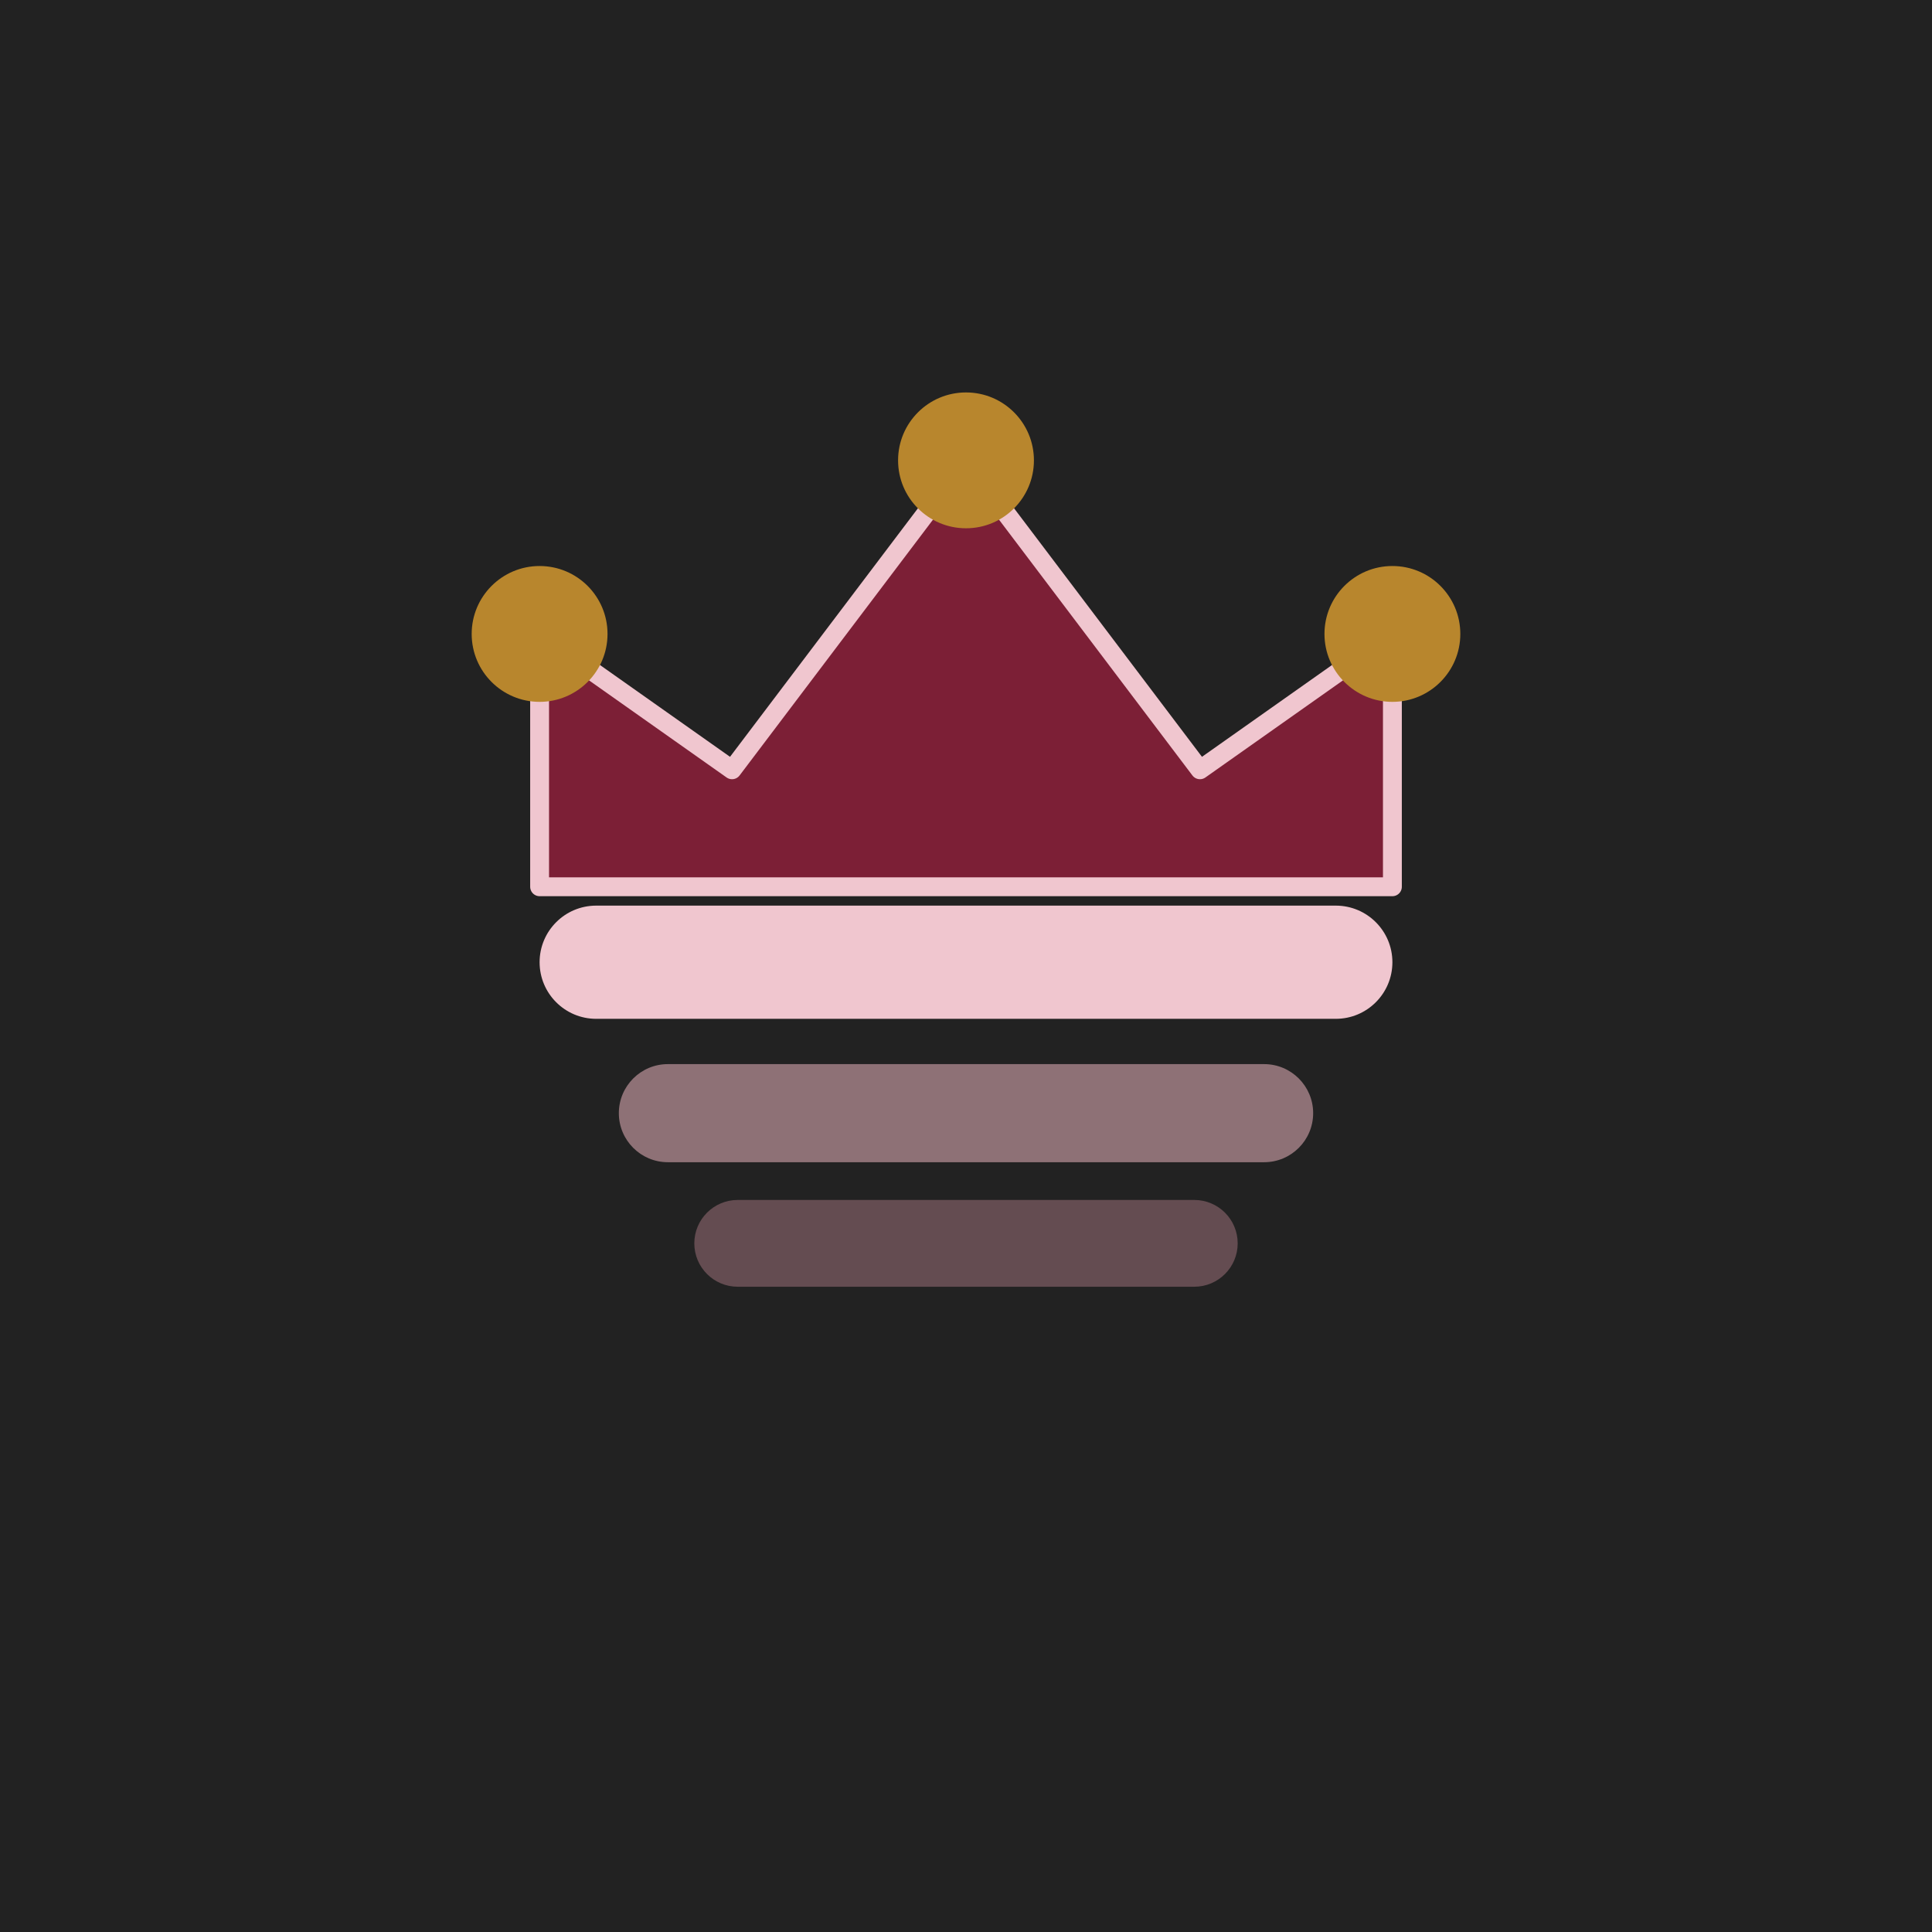
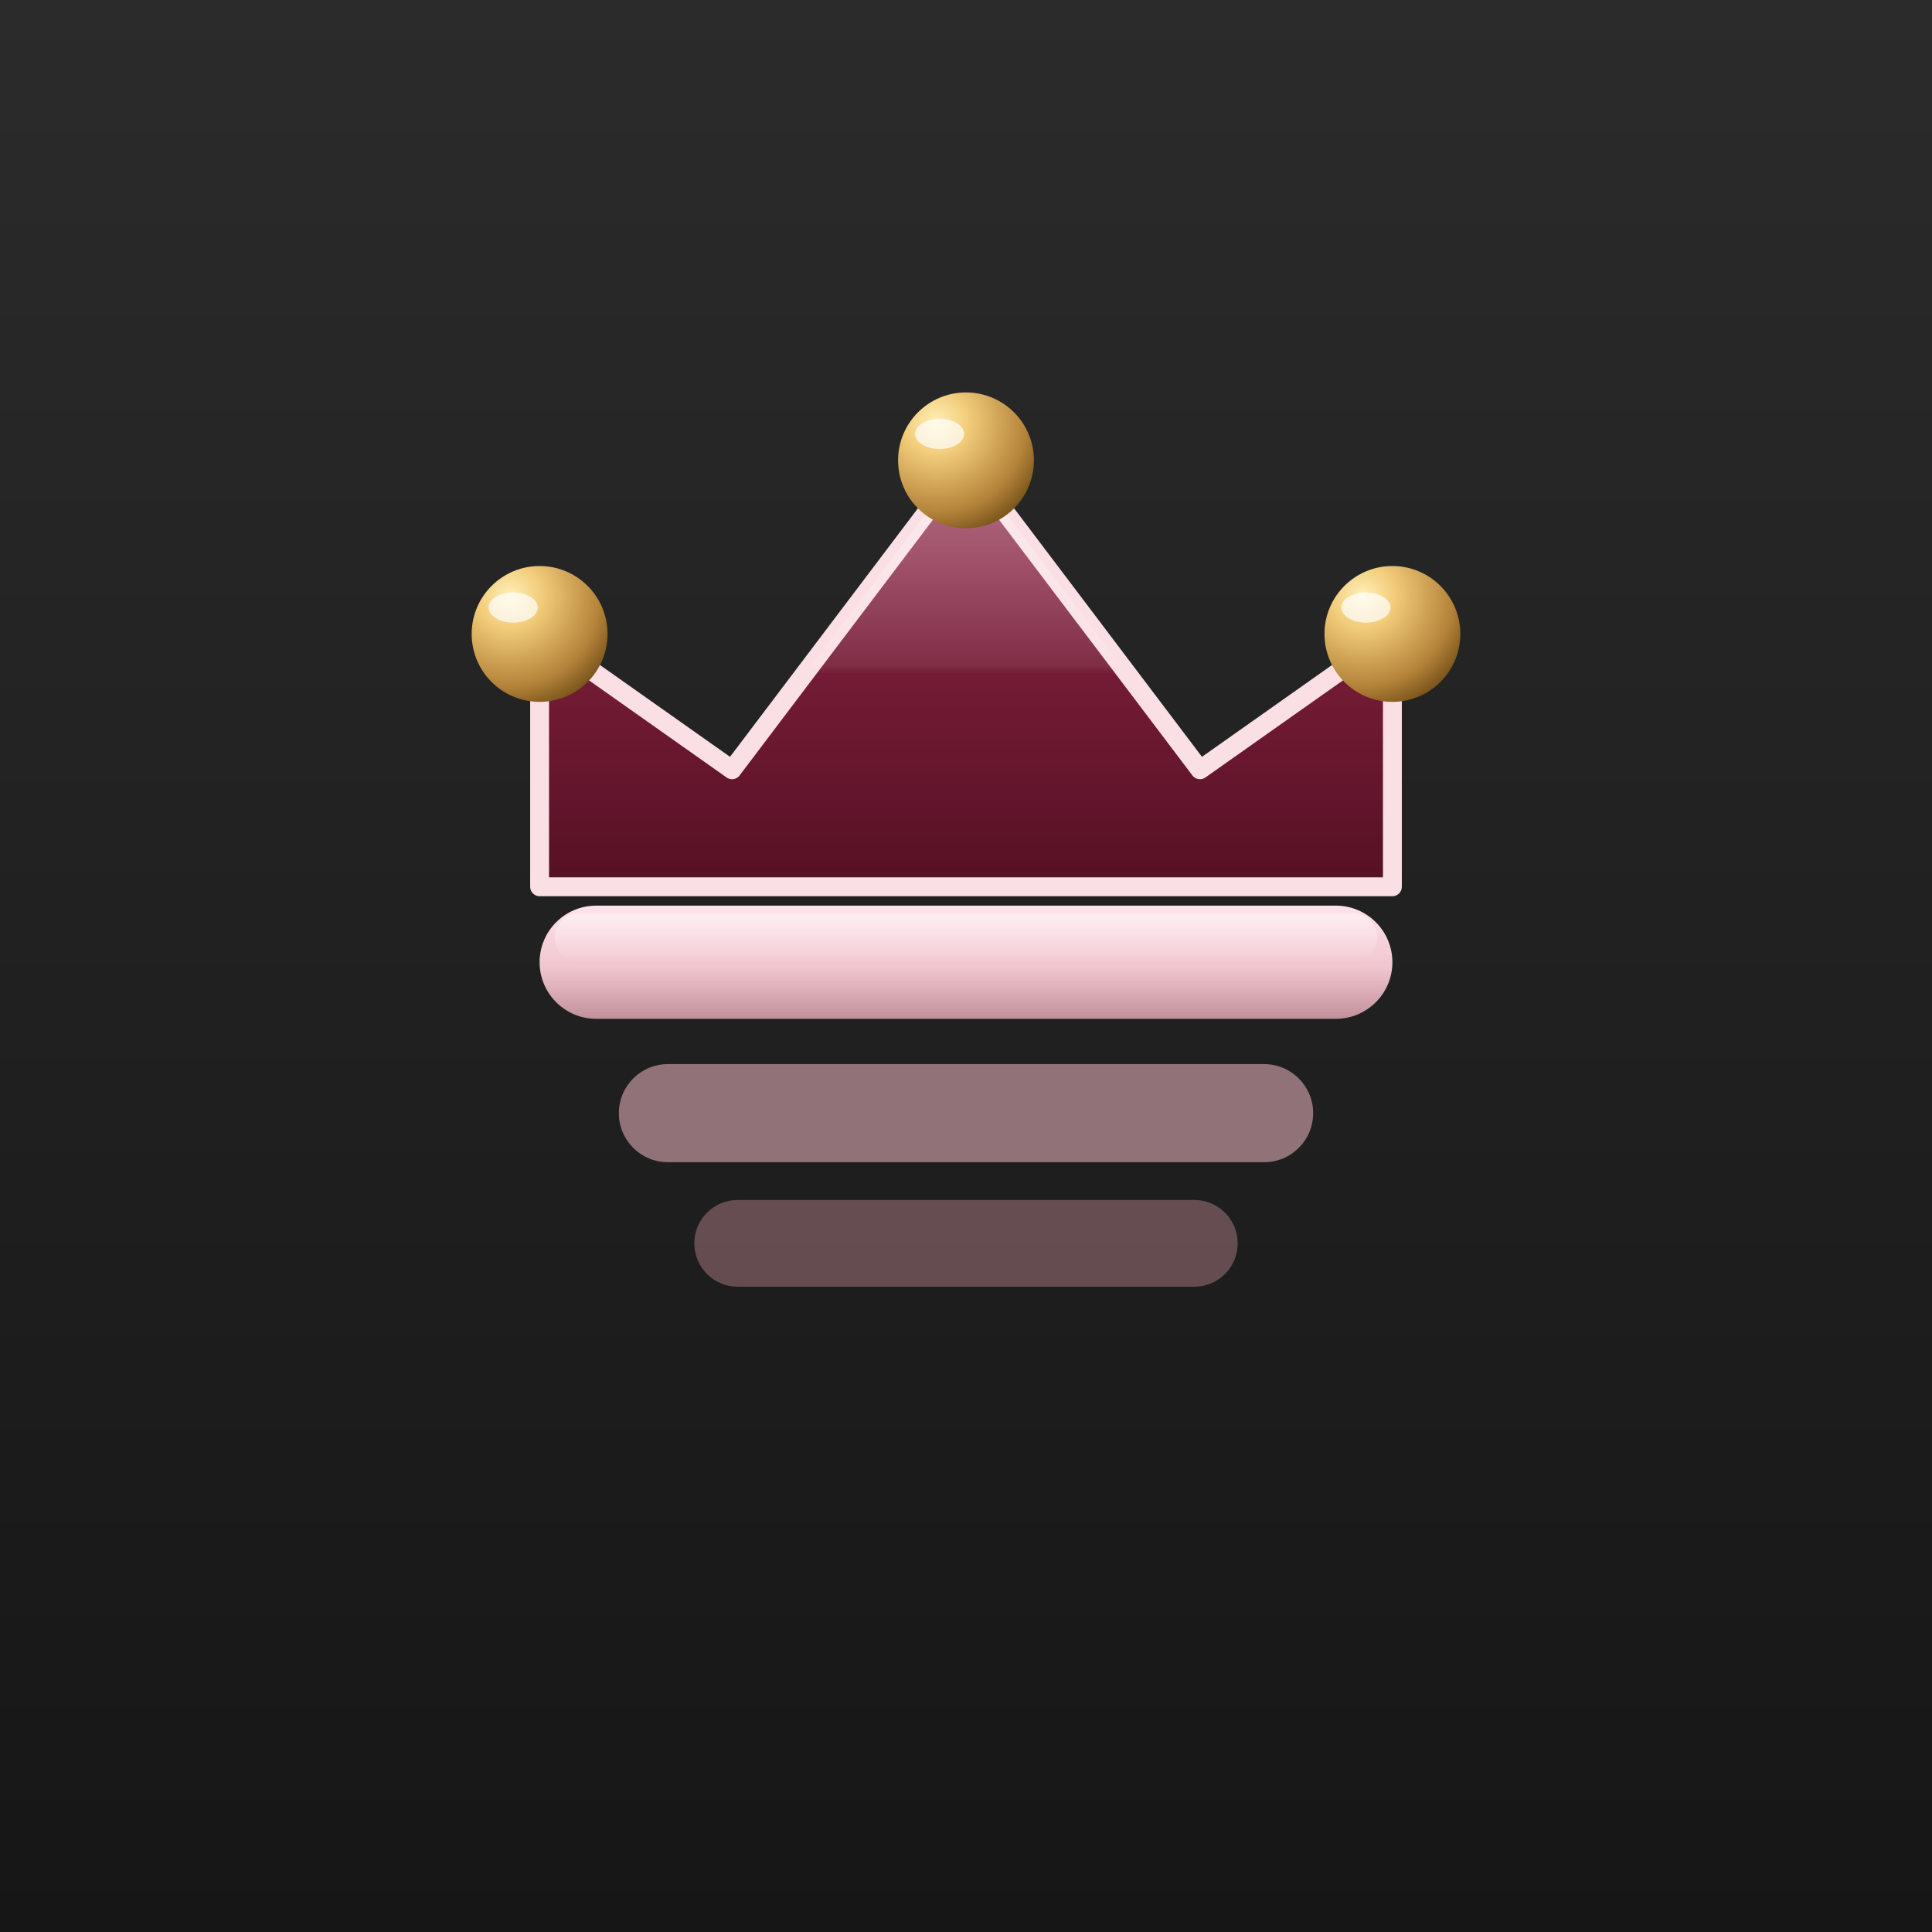
<svg xmlns="http://www.w3.org/2000/svg" width="512" height="512" viewBox="0 0 512 512">
-   <rect width="512" height="512" fill="#222222" />
-   <path d="M143 235 L143 168 L194 204 L256 122 L318 204 L369 168 L369 235 Z" fill="#7c1f36" stroke="#f0c6cf" stroke-width="5" stroke-linejoin="round" />
-   <rect x="143" y="240" width="226" height="30" rx="15" fill="#f0c6cf" />
-   <rect x="164" y="282" width="184" height="26" rx="13" fill="#9a7a80" opacity="0.9" />
-   <rect x="184" y="318" width="144" height="23" rx="11.5" fill="#7a5a60" opacity="0.75" />
-   <circle cx="256" cy="122" r="18" fill="#b8862d" />
-   <circle cx="143" cy="168" r="18" fill="#b8862d" />
-   <circle cx="369" cy="168" r="18" fill="#b8862d" />
+   <defs>
+     <linearGradient id="bg" x1="0" y1="0" x2="0" y2="1">
+       <stop offset="0%" stop-color="#2b2b2b" />
+       <stop offset="100%" stop-color="#161616" />
+     </linearGradient>
+     <linearGradient id="crown" x1="0" y1="0" x2="0" y2="1">
+       <stop offset="0%" stop-color="#932748" />
+       <stop offset="100%" stop-color="#551024" />
+     </linearGradient>
+     <linearGradient id="gloss" x1="0" y1="0" x2="0" y2="1">
+       <stop offset="0%" stop-color="#ffffff" stop-opacity="0.35" />
+       <stop offset="48%" stop-color="#ffffff" stop-opacity="0.08" />
+       <stop offset="50%" stop-color="#ffffff" stop-opacity="0" />
+     </linearGradient>
+     <radialGradient id="gold" cx="28%" cy="22%" r="95%">
+       <stop offset="0%" stop-color="#fff0b8" />
+       <stop offset="25%" stop-color="#f2cc7a" />
+       <stop offset="70%" stop-color="#b4833a" />
+       <stop offset="100%" stop-color="#5e3e0c" />
+     </radialGradient>
+     <linearGradient id="pinkBar" x1="0" y1="0" x2="0" y2="1">
+       <stop offset="0%" stop-color="#ffe3ea" />
+       <stop offset="55%" stop-color="#f0c6cf" />
+       <stop offset="100%" stop-color="#c1909b" />
+     </linearGradient>
+     <linearGradient id="pinkGloss" x1="0" y1="0" x2="0" y2="1">
+       <stop offset="0%" stop-color="#ffffff" stop-opacity="0.45" />
+       <stop offset="100%" stop-color="#ffffff" stop-opacity="0" />
+     </linearGradient>
+   </defs>
+   <rect width="512" height="512" fill="url(#bg)" />
+   <path d="M143 235 L143 168 L194 204 L256 122 L318 204 L369 168 L369 235 Z" fill="url(#crown)" stroke="#fadfe4" stroke-width="5" stroke-linejoin="round" />
+   <path d="M143 235 L143 168 L194 204 L256 122 L318 204 L369 168 L369 235 Z" fill="url(#gloss)" stroke="none" />
+   <rect x="143" y="240" width="226" height="30" rx="15" fill="url(#pinkBar)" />
+   <rect x="147" y="242" width="218" height="13" rx="6.5" fill="url(#pinkGloss)" />
+   <rect x="164" y="282" width="184" height="26" rx="13" fill="#9a7a80" opacity="0.92" />
+   <rect x="184" y="318" width="144" height="23" rx="11.5" fill="#7a5a60" opacity="0.78" />
+   <circle cx="256" cy="122" r="18" fill="url(#gold)" />
+   <circle cx="143" cy="168" r="18" fill="url(#gold)" />
+   <circle cx="369" cy="168" r="18" fill="url(#gold)" />
+   <ellipse cx="249" cy="115" rx="6.5" ry="4" fill="#ffffff" opacity="0.7" />
+   <ellipse cx="136" cy="161" rx="6.5" ry="4" fill="#ffffff" opacity="0.7" />
+   <ellipse cx="362" cy="161" rx="6.5" ry="4" fill="#ffffff" opacity="0.7" />
</svg>
